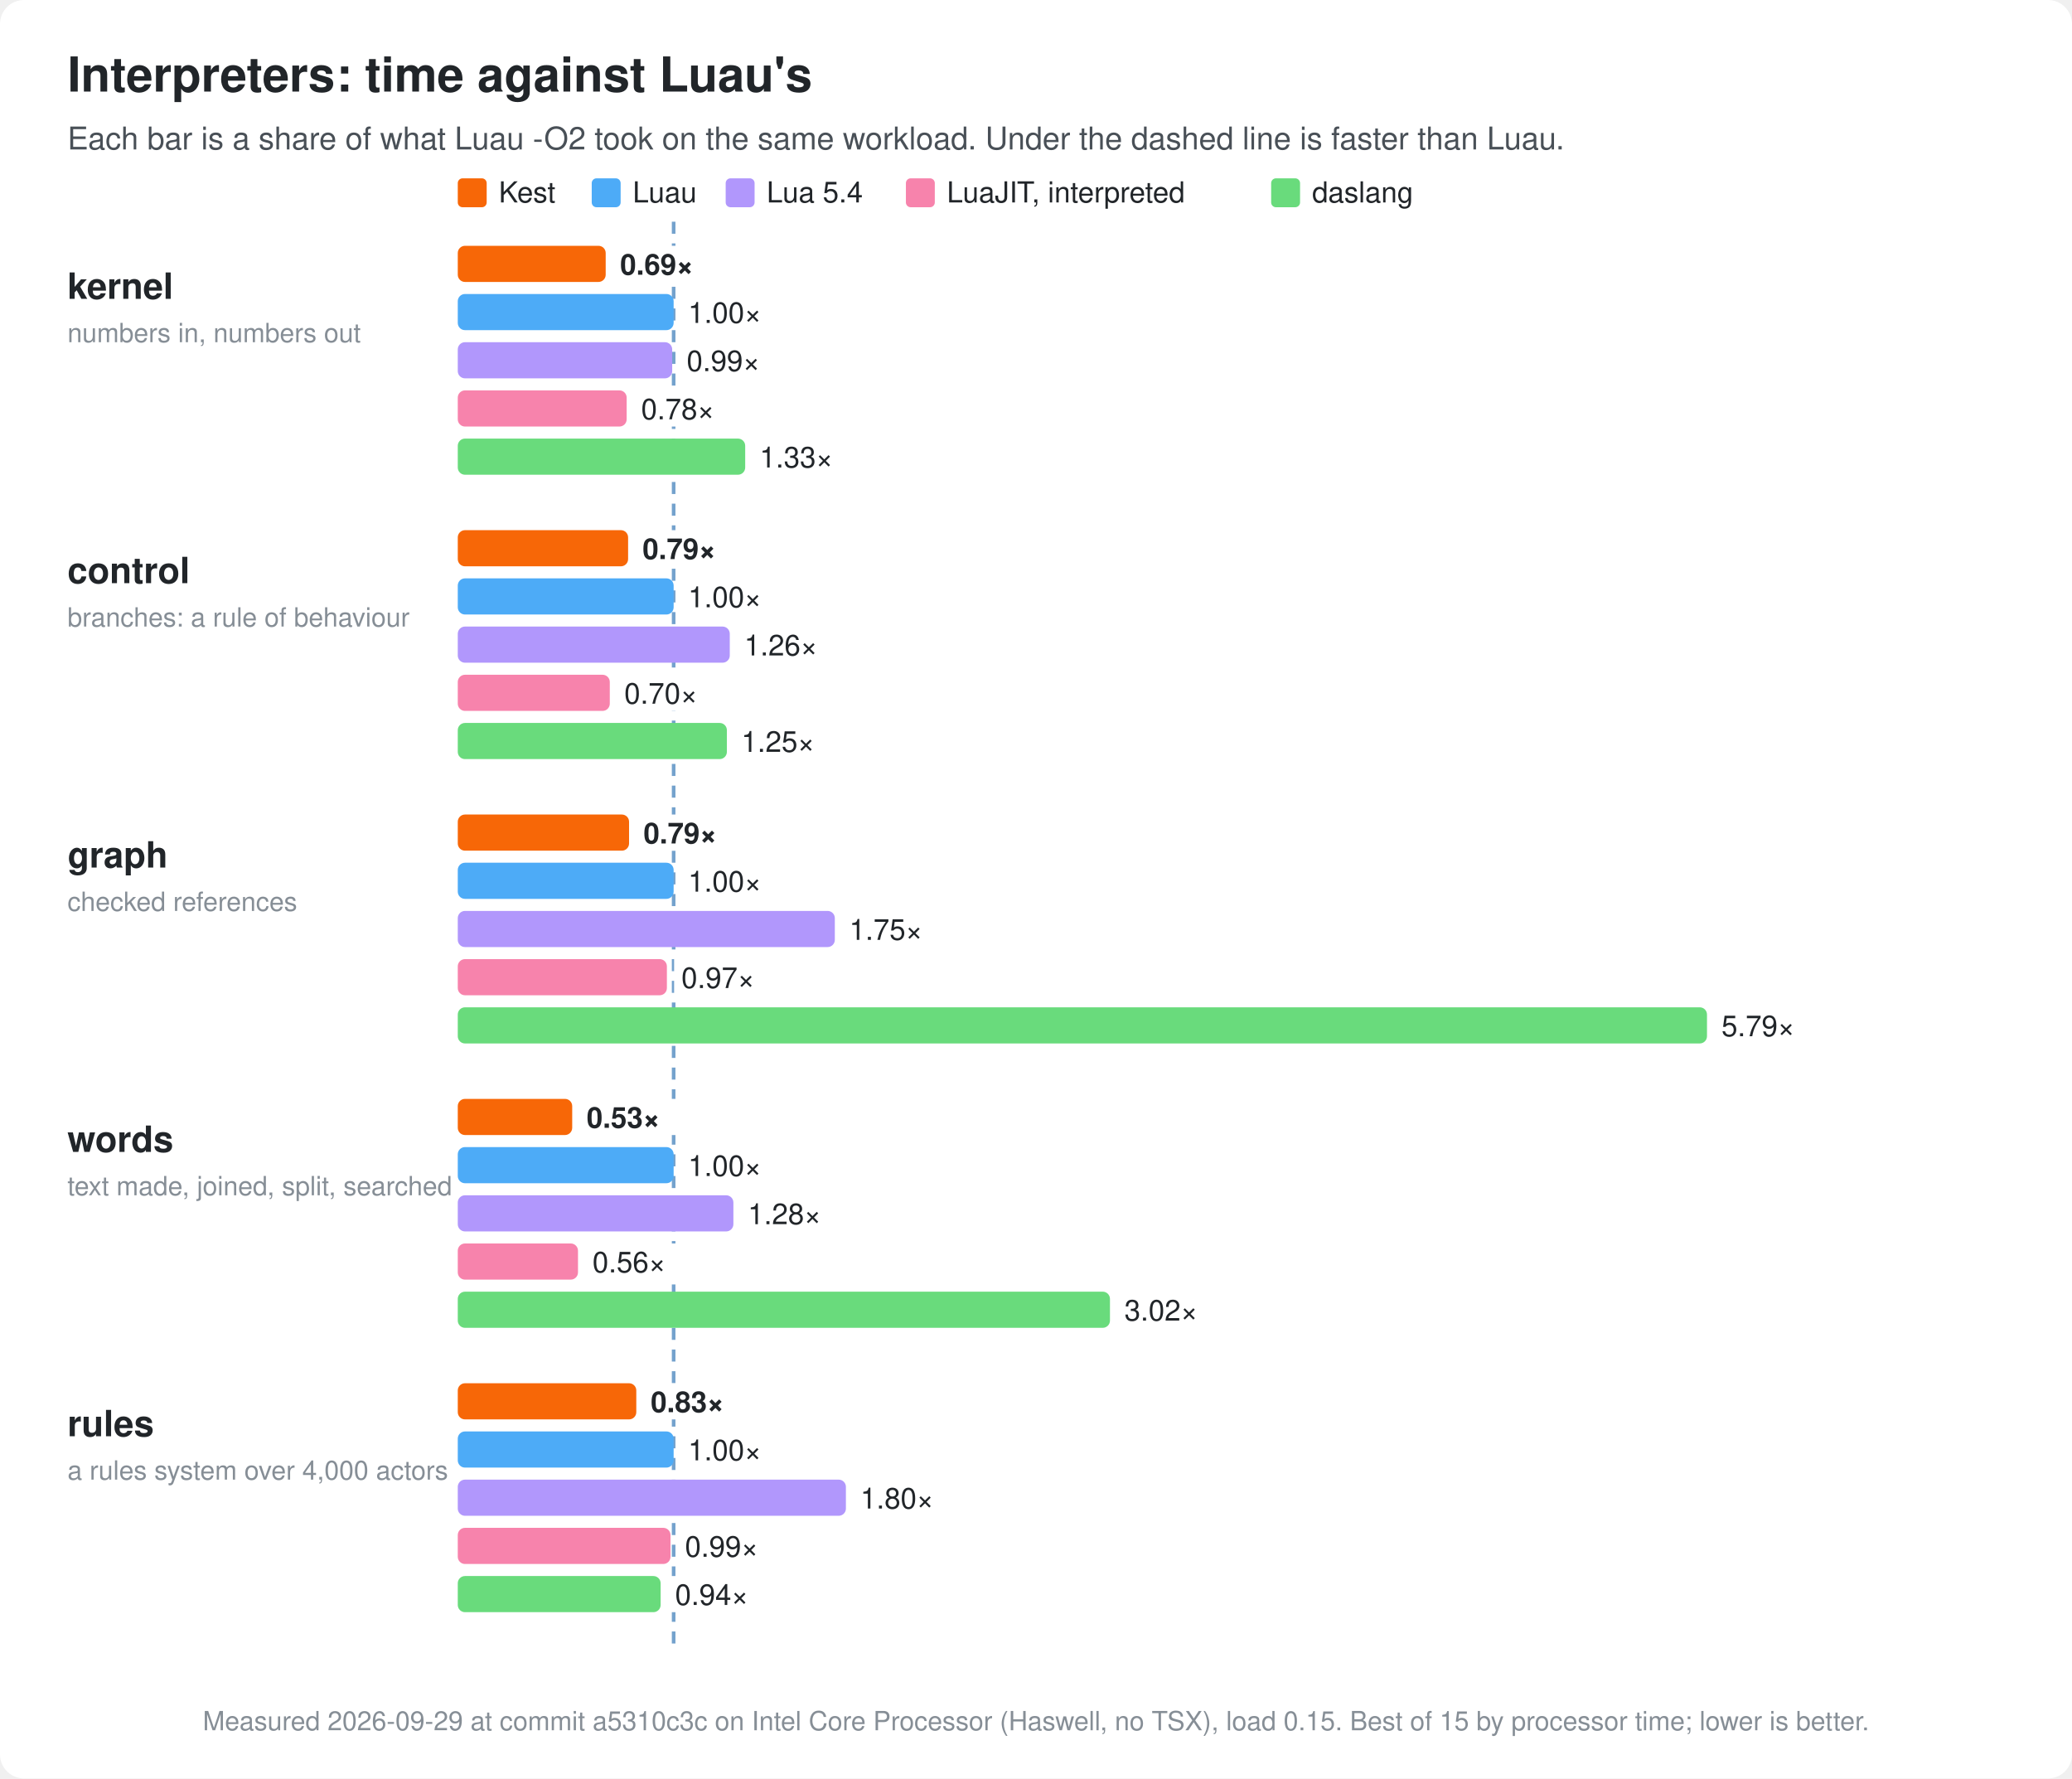
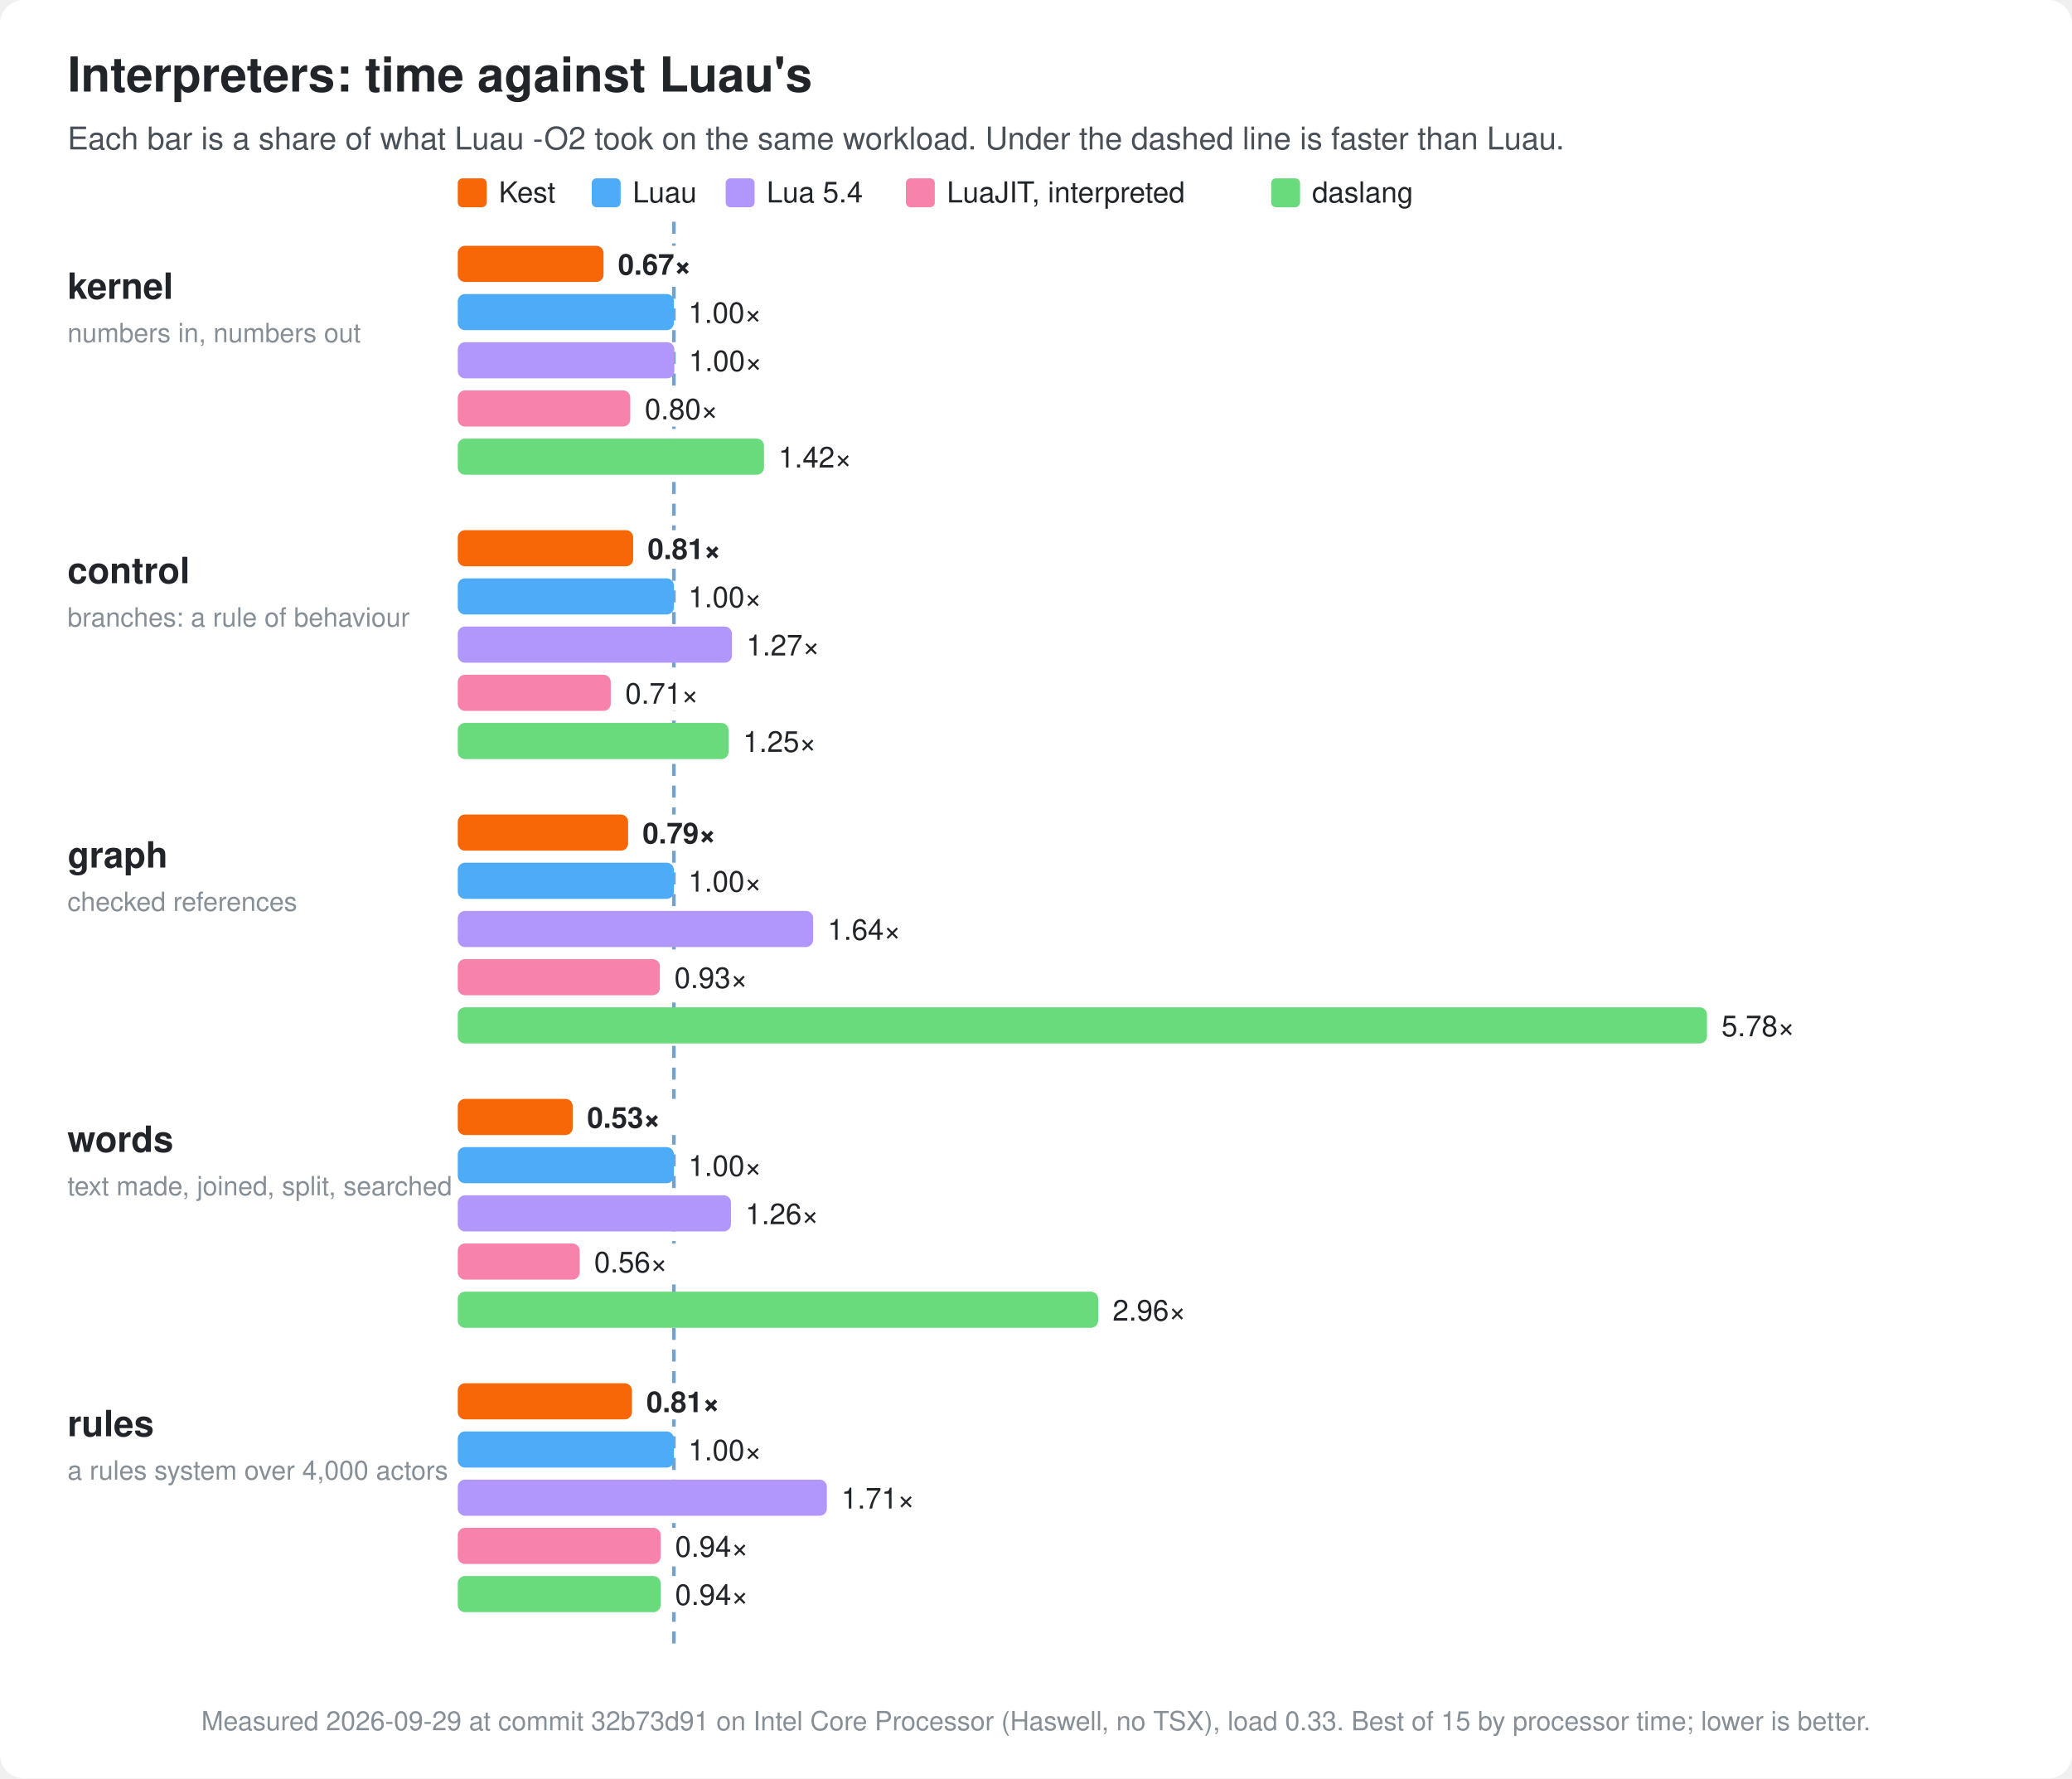
<svg xmlns="http://www.w3.org/2000/svg" width="860" height="738" viewBox="0 0 860 738">
  <rect width="100%" height="100%" rx="10" fill="#ffffff" />
  <text x="28.0" y="38.0" font-family="-apple-system,Segoe UI,Helvetica,Arial,sans-serif" font-size="20" font-weight="bold" fill="#212529" text-anchor="start">Interpreters: time against Luau's</text>
  <text x="28.0" y="62.0" font-family="-apple-system,Segoe UI,Helvetica,Arial,sans-serif" font-size="13" font-weight="normal" fill="#495057" text-anchor="start">Each bar is a share of what Luau -O2 took on the same workload. Under the dashed line is faster than Luau.</text>
  <rect x="190.0" y="74.0" width="12" height="12" rx="2" fill="#f76707" />
  <text x="207.0" y="84.0" font-family="-apple-system,Segoe UI,Helvetica,Arial,sans-serif" font-size="12" font-weight="normal" fill="#212529" text-anchor="start">Kest</text>
  <rect x="245.6" y="74.0" width="12" height="12" rx="2" fill="#4dabf7" />
  <text x="262.6" y="84.0" font-family="-apple-system,Segoe UI,Helvetica,Arial,sans-serif" font-size="12" font-weight="normal" fill="#212529" text-anchor="start">Luau</text>
  <rect x="301.2" y="74.0" width="12" height="12" rx="2" fill="#b197fc" />
  <text x="318.2" y="84.0" font-family="-apple-system,Segoe UI,Helvetica,Arial,sans-serif" font-size="12" font-weight="normal" fill="#212529" text-anchor="start">Lua 5.4</text>
  <rect x="376.0" y="74.0" width="12" height="12" rx="2" fill="#f783ac" />
  <text x="393.0" y="84.0" font-family="-apple-system,Segoe UI,Helvetica,Arial,sans-serif" font-size="12" font-weight="normal" fill="#212529" text-anchor="start">LuaJIT, interpreted</text>
  <rect x="527.6" y="74.0" width="12" height="12" rx="2" fill="#69db7c" />
  <text x="544.6" y="84.0" font-family="-apple-system,Segoe UI,Helvetica,Arial,sans-serif" font-size="12" font-weight="normal" fill="#212529" text-anchor="start">daslang</text>
-   <line x1="279.6" y1="92" x2="279.6" y2="682" stroke="#1864ab" stroke-width="1.5" stroke-dasharray="5,4" opacity="0.6" />
+   <line x1="279.7" y1="92" x2="279.7" y2="682" stroke="#1864ab" stroke-width="1.5" stroke-dasharray="5,4" opacity="0.6" />
  <text x="28.0" y="124.0" font-family="-apple-system,Segoe UI,Helvetica,Arial,sans-serif" font-size="15" font-weight="bold" fill="#212529" text-anchor="start">kernel</text>
  <text x="28.0" y="142.0" font-family="-apple-system,Segoe UI,Helvetica,Arial,sans-serif" font-size="11" font-weight="normal" fill="#868e96" text-anchor="start">numbers in, numbers out</text>
-   <rect x="190" y="102.0" width="61.4" height="15" rx="3" fill="#f76707" />
-   <rect x="254.4" y="102.0" width="44" height="15" fill="#ffffff" />
-   <text x="257.4" y="114.0" font-family="-apple-system,Segoe UI,Helvetica,Arial,sans-serif" font-size="12" font-weight="bold" fill="#212529" text-anchor="start">0.69×</text>
-   <rect x="190" y="122.0" width="89.6" height="15" rx="3" fill="#4dabf7" />
-   <rect x="282.6" y="122.0" width="44" height="15" fill="#ffffff" />
-   <text x="285.6" y="134.0" font-family="-apple-system,Segoe UI,Helvetica,Arial,sans-serif" font-size="12" font-weight="normal" fill="#212529" text-anchor="start">1.00×</text>
-   <rect x="190" y="142.0" width="89.0" height="15" rx="3" fill="#b197fc" />
-   <rect x="282.0" y="142.0" width="44" height="15" fill="#ffffff" />
-   <text x="285.0" y="154.0" font-family="-apple-system,Segoe UI,Helvetica,Arial,sans-serif" font-size="12" font-weight="normal" fill="#212529" text-anchor="start">0.99×</text>
-   <rect x="190" y="162.0" width="70.1" height="15" rx="3" fill="#f783ac" />
-   <rect x="263.1" y="162.0" width="44" height="15" fill="#ffffff" />
-   <text x="266.1" y="174.0" font-family="-apple-system,Segoe UI,Helvetica,Arial,sans-serif" font-size="12" font-weight="normal" fill="#212529" text-anchor="start">0.78×</text>
-   <rect x="190" y="182.0" width="119.3" height="15" rx="3" fill="#69db7c" />
-   <rect x="312.3" y="182.0" width="44" height="15" fill="#ffffff" />
-   <text x="315.3" y="194.0" font-family="-apple-system,Segoe UI,Helvetica,Arial,sans-serif" font-size="12" font-weight="normal" fill="#212529" text-anchor="start">1.33×</text>
+   <rect x="190" y="102.0" width="60.5" height="15" rx="3" fill="#f76707" />
+   <rect x="253.5" y="102.0" width="44" height="15" fill="#ffffff" />
+   <text x="256.5" y="114.0" font-family="-apple-system,Segoe UI,Helvetica,Arial,sans-serif" font-size="12" font-weight="bold" fill="#212529" text-anchor="start">0.67×</text>
+   <rect x="190" y="122.0" width="89.7" height="15" rx="3" fill="#4dabf7" />
+   <rect x="282.7" y="122.0" width="44" height="15" fill="#ffffff" />
+   <text x="285.7" y="134.0" font-family="-apple-system,Segoe UI,Helvetica,Arial,sans-serif" font-size="12" font-weight="normal" fill="#212529" text-anchor="start">1.00×</text>
+   <rect x="190" y="142.0" width="89.9" height="15" rx="3" fill="#b197fc" />
+   <rect x="282.9" y="142.0" width="44" height="15" fill="#ffffff" />
+   <text x="285.9" y="154.0" font-family="-apple-system,Segoe UI,Helvetica,Arial,sans-serif" font-size="12" font-weight="normal" fill="#212529" text-anchor="start">1.00×</text>
+   <rect x="190" y="162.0" width="71.6" height="15" rx="3" fill="#f783ac" />
+   <rect x="264.6" y="162.0" width="44" height="15" fill="#ffffff" />
+   <text x="267.6" y="174.0" font-family="-apple-system,Segoe UI,Helvetica,Arial,sans-serif" font-size="12" font-weight="normal" fill="#212529" text-anchor="start">0.80×</text>
+   <rect x="190" y="182.0" width="127.1" height="15" rx="3" fill="#69db7c" />
+   <rect x="320.1" y="182.0" width="44" height="15" fill="#ffffff" />
+   <text x="323.1" y="194.0" font-family="-apple-system,Segoe UI,Helvetica,Arial,sans-serif" font-size="12" font-weight="normal" fill="#212529" text-anchor="start">1.42×</text>
  <text x="28.0" y="242.0" font-family="-apple-system,Segoe UI,Helvetica,Arial,sans-serif" font-size="15" font-weight="bold" fill="#212529" text-anchor="start">control</text>
  <text x="28.0" y="260.0" font-family="-apple-system,Segoe UI,Helvetica,Arial,sans-serif" font-size="11" font-weight="normal" fill="#868e96" text-anchor="start">branches: a rule of behaviour</text>
-   <rect x="190" y="220.0" width="70.7" height="15" rx="3" fill="#f76707" />
-   <rect x="263.7" y="220.0" width="44" height="15" fill="#ffffff" />
-   <text x="266.7" y="232.0" font-family="-apple-system,Segoe UI,Helvetica,Arial,sans-serif" font-size="12" font-weight="bold" fill="#212529" text-anchor="start">0.79×</text>
-   <rect x="190" y="240.0" width="89.6" height="15" rx="3" fill="#4dabf7" />
-   <rect x="282.6" y="240.0" width="44" height="15" fill="#ffffff" />
-   <text x="285.6" y="252.0" font-family="-apple-system,Segoe UI,Helvetica,Arial,sans-serif" font-size="12" font-weight="normal" fill="#212529" text-anchor="start">1.00×</text>
-   <rect x="190" y="260.0" width="112.9" height="15" rx="3" fill="#b197fc" />
-   <rect x="305.9" y="260.0" width="44" height="15" fill="#ffffff" />
-   <text x="308.9" y="272.0" font-family="-apple-system,Segoe UI,Helvetica,Arial,sans-serif" font-size="12" font-weight="normal" fill="#212529" text-anchor="start">1.26×</text>
-   <rect x="190" y="280.0" width="63.1" height="15" rx="3" fill="#f783ac" />
-   <rect x="256.1" y="280.0" width="44" height="15" fill="#ffffff" />
-   <text x="259.1" y="292.0" font-family="-apple-system,Segoe UI,Helvetica,Arial,sans-serif" font-size="12" font-weight="normal" fill="#212529" text-anchor="start">0.70×</text>
-   <rect x="190" y="300.0" width="111.7" height="15" rx="3" fill="#69db7c" />
-   <rect x="304.7" y="300.0" width="44" height="15" fill="#ffffff" />
-   <text x="307.7" y="312.0" font-family="-apple-system,Segoe UI,Helvetica,Arial,sans-serif" font-size="12" font-weight="normal" fill="#212529" text-anchor="start">1.25×</text>
+   <rect x="190" y="220.0" width="72.8" height="15" rx="3" fill="#f76707" />
+   <rect x="265.8" y="220.0" width="44" height="15" fill="#ffffff" />
+   <text x="268.8" y="232.0" font-family="-apple-system,Segoe UI,Helvetica,Arial,sans-serif" font-size="12" font-weight="bold" fill="#212529" text-anchor="start">0.81×</text>
+   <rect x="190" y="240.0" width="89.7" height="15" rx="3" fill="#4dabf7" />
+   <rect x="282.7" y="240.0" width="44" height="15" fill="#ffffff" />
+   <text x="285.7" y="252.0" font-family="-apple-system,Segoe UI,Helvetica,Arial,sans-serif" font-size="12" font-weight="normal" fill="#212529" text-anchor="start">1.00×</text>
+   <rect x="190" y="260.0" width="113.8" height="15" rx="3" fill="#b197fc" />
+   <rect x="306.8" y="260.0" width="44" height="15" fill="#ffffff" />
+   <text x="309.8" y="272.0" font-family="-apple-system,Segoe UI,Helvetica,Arial,sans-serif" font-size="12" font-weight="normal" fill="#212529" text-anchor="start">1.27×</text>
+   <rect x="190" y="280.0" width="63.5" height="15" rx="3" fill="#f783ac" />
+   <rect x="256.5" y="280.0" width="44" height="15" fill="#ffffff" />
+   <text x="259.5" y="292.0" font-family="-apple-system,Segoe UI,Helvetica,Arial,sans-serif" font-size="12" font-weight="normal" fill="#212529" text-anchor="start">0.71×</text>
+   <rect x="190" y="300.0" width="112.4" height="15" rx="3" fill="#69db7c" />
+   <rect x="305.4" y="300.0" width="44" height="15" fill="#ffffff" />
+   <text x="308.4" y="312.0" font-family="-apple-system,Segoe UI,Helvetica,Arial,sans-serif" font-size="12" font-weight="normal" fill="#212529" text-anchor="start">1.25×</text>
  <text x="28.0" y="360.0" font-family="-apple-system,Segoe UI,Helvetica,Arial,sans-serif" font-size="15" font-weight="bold" fill="#212529" text-anchor="start">graph</text>
  <text x="28.0" y="378.0" font-family="-apple-system,Segoe UI,Helvetica,Arial,sans-serif" font-size="11" font-weight="normal" fill="#868e96" text-anchor="start">checked references</text>
-   <rect x="190" y="338.0" width="71.1" height="15" rx="3" fill="#f76707" />
-   <rect x="264.1" y="338.0" width="44" height="15" fill="#ffffff" />
-   <text x="267.1" y="350.0" font-family="-apple-system,Segoe UI,Helvetica,Arial,sans-serif" font-size="12" font-weight="bold" fill="#212529" text-anchor="start">0.79×</text>
-   <rect x="190" y="358.0" width="89.6" height="15" rx="3" fill="#4dabf7" />
-   <rect x="282.6" y="358.0" width="44" height="15" fill="#ffffff" />
-   <text x="285.6" y="370.0" font-family="-apple-system,Segoe UI,Helvetica,Arial,sans-serif" font-size="12" font-weight="normal" fill="#212529" text-anchor="start">1.00×</text>
-   <rect x="190" y="378.0" width="156.5" height="15" rx="3" fill="#b197fc" />
-   <rect x="349.5" y="378.0" width="44" height="15" fill="#ffffff" />
-   <text x="352.5" y="390.0" font-family="-apple-system,Segoe UI,Helvetica,Arial,sans-serif" font-size="12" font-weight="normal" fill="#212529" text-anchor="start">1.75×</text>
-   <rect x="190" y="398.0" width="86.8" height="15" rx="3" fill="#f783ac" />
-   <rect x="279.8" y="398.0" width="44" height="15" fill="#ffffff" />
-   <text x="282.8" y="410.0" font-family="-apple-system,Segoe UI,Helvetica,Arial,sans-serif" font-size="12" font-weight="normal" fill="#212529" text-anchor="start">0.97×</text>
+   <rect x="190" y="338.0" width="70.7" height="15" rx="3" fill="#f76707" />
+   <rect x="263.7" y="338.0" width="44" height="15" fill="#ffffff" />
+   <text x="266.7" y="350.0" font-family="-apple-system,Segoe UI,Helvetica,Arial,sans-serif" font-size="12" font-weight="bold" fill="#212529" text-anchor="start">0.79×</text>
+   <rect x="190" y="358.0" width="89.7" height="15" rx="3" fill="#4dabf7" />
+   <rect x="282.7" y="358.0" width="44" height="15" fill="#ffffff" />
+   <text x="285.7" y="370.0" font-family="-apple-system,Segoe UI,Helvetica,Arial,sans-serif" font-size="12" font-weight="normal" fill="#212529" text-anchor="start">1.00×</text>
+   <rect x="190" y="378.0" width="147.5" height="15" rx="3" fill="#b197fc" />
+   <rect x="340.5" y="378.0" width="44" height="15" fill="#ffffff" />
+   <text x="343.5" y="390.0" font-family="-apple-system,Segoe UI,Helvetica,Arial,sans-serif" font-size="12" font-weight="normal" fill="#212529" text-anchor="start">1.64×</text>
+   <rect x="190" y="398.0" width="83.9" height="15" rx="3" fill="#f783ac" />
+   <rect x="276.9" y="398.0" width="44" height="15" fill="#ffffff" />
+   <text x="279.9" y="410.0" font-family="-apple-system,Segoe UI,Helvetica,Arial,sans-serif" font-size="12" font-weight="normal" fill="#212529" text-anchor="start">0.93×</text>
  <rect x="190" y="418.0" width="518.5" height="15" rx="3" fill="#69db7c" />
  <rect x="711.5" y="418.0" width="44" height="15" fill="#ffffff" />
-   <text x="714.5" y="430.0" font-family="-apple-system,Segoe UI,Helvetica,Arial,sans-serif" font-size="12" font-weight="normal" fill="#212529" text-anchor="start">5.79×</text>
+   <text x="714.5" y="430.0" font-family="-apple-system,Segoe UI,Helvetica,Arial,sans-serif" font-size="12" font-weight="normal" fill="#212529" text-anchor="start">5.78×</text>
  <text x="28.0" y="478.0" font-family="-apple-system,Segoe UI,Helvetica,Arial,sans-serif" font-size="15" font-weight="bold" fill="#212529" text-anchor="start">words</text>
  <text x="28.0" y="496.0" font-family="-apple-system,Segoe UI,Helvetica,Arial,sans-serif" font-size="11" font-weight="normal" fill="#868e96" text-anchor="start">text made, joined, split, searched</text>
-   <rect x="190" y="456.0" width="47.5" height="15" rx="3" fill="#f76707" />
-   <rect x="240.5" y="456.0" width="44" height="15" fill="#ffffff" />
-   <text x="243.5" y="468.0" font-family="-apple-system,Segoe UI,Helvetica,Arial,sans-serif" font-size="12" font-weight="bold" fill="#212529" text-anchor="start">0.53×</text>
-   <rect x="190" y="476.0" width="89.6" height="15" rx="3" fill="#4dabf7" />
-   <rect x="282.6" y="476.0" width="44" height="15" fill="#ffffff" />
-   <text x="285.6" y="488.0" font-family="-apple-system,Segoe UI,Helvetica,Arial,sans-serif" font-size="12" font-weight="normal" fill="#212529" text-anchor="start">1.00×</text>
-   <rect x="190" y="496.0" width="114.4" height="15" rx="3" fill="#b197fc" />
-   <rect x="307.4" y="496.0" width="44" height="15" fill="#ffffff" />
-   <text x="310.4" y="508.0" font-family="-apple-system,Segoe UI,Helvetica,Arial,sans-serif" font-size="12" font-weight="normal" fill="#212529" text-anchor="start">1.28×</text>
-   <rect x="190" y="516.0" width="49.9" height="15" rx="3" fill="#f783ac" />
-   <rect x="242.9" y="516.0" width="44" height="15" fill="#ffffff" />
-   <text x="245.9" y="528.0" font-family="-apple-system,Segoe UI,Helvetica,Arial,sans-serif" font-size="12" font-weight="normal" fill="#212529" text-anchor="start">0.56×</text>
-   <rect x="190" y="536.0" width="270.7" height="15" rx="3" fill="#69db7c" />
-   <rect x="463.7" y="536.0" width="44" height="15" fill="#ffffff" />
-   <text x="466.7" y="548.0" font-family="-apple-system,Segoe UI,Helvetica,Arial,sans-serif" font-size="12" font-weight="normal" fill="#212529" text-anchor="start">3.02×</text>
+   <rect x="190" y="456.0" width="47.7" height="15" rx="3" fill="#f76707" />
+   <rect x="240.7" y="456.0" width="44" height="15" fill="#ffffff" />
+   <text x="243.7" y="468.0" font-family="-apple-system,Segoe UI,Helvetica,Arial,sans-serif" font-size="12" font-weight="bold" fill="#212529" text-anchor="start">0.53×</text>
+   <rect x="190" y="476.0" width="89.7" height="15" rx="3" fill="#4dabf7" />
+   <rect x="282.7" y="476.0" width="44" height="15" fill="#ffffff" />
+   <text x="285.7" y="488.0" font-family="-apple-system,Segoe UI,Helvetica,Arial,sans-serif" font-size="12" font-weight="normal" fill="#212529" text-anchor="start">1.00×</text>
+   <rect x="190" y="496.0" width="113.4" height="15" rx="3" fill="#b197fc" />
+   <rect x="306.4" y="496.0" width="44" height="15" fill="#ffffff" />
+   <text x="309.4" y="508.0" font-family="-apple-system,Segoe UI,Helvetica,Arial,sans-serif" font-size="12" font-weight="normal" fill="#212529" text-anchor="start">1.26×</text>
+   <rect x="190" y="516.0" width="50.6" height="15" rx="3" fill="#f783ac" />
+   <rect x="243.6" y="516.0" width="44" height="15" fill="#ffffff" />
+   <text x="246.6" y="528.0" font-family="-apple-system,Segoe UI,Helvetica,Arial,sans-serif" font-size="12" font-weight="normal" fill="#212529" text-anchor="start">0.56×</text>
+   <rect x="190" y="536.0" width="265.8" height="15" rx="3" fill="#69db7c" />
+   <rect x="458.8" y="536.0" width="44" height="15" fill="#ffffff" />
+   <text x="461.8" y="548.0" font-family="-apple-system,Segoe UI,Helvetica,Arial,sans-serif" font-size="12" font-weight="normal" fill="#212529" text-anchor="start">2.96×</text>
  <text x="28.0" y="596.0" font-family="-apple-system,Segoe UI,Helvetica,Arial,sans-serif" font-size="15" font-weight="bold" fill="#212529" text-anchor="start">rules</text>
  <text x="28.0" y="614.0" font-family="-apple-system,Segoe UI,Helvetica,Arial,sans-serif" font-size="11" font-weight="normal" fill="#868e96" text-anchor="start">a rules system over 4,000 actors</text>
-   <rect x="190" y="574.0" width="74.1" height="15" rx="3" fill="#f76707" />
-   <rect x="267.1" y="574.0" width="44" height="15" fill="#ffffff" />
-   <text x="270.1" y="586.0" font-family="-apple-system,Segoe UI,Helvetica,Arial,sans-serif" font-size="12" font-weight="bold" fill="#212529" text-anchor="start">0.83×</text>
-   <rect x="190" y="594.0" width="89.6" height="15" rx="3" fill="#4dabf7" />
-   <rect x="282.6" y="594.0" width="44" height="15" fill="#ffffff" />
-   <text x="285.6" y="606.0" font-family="-apple-system,Segoe UI,Helvetica,Arial,sans-serif" font-size="12" font-weight="normal" fill="#212529" text-anchor="start">1.00×</text>
-   <rect x="190" y="614.0" width="161.1" height="15" rx="3" fill="#b197fc" />
-   <rect x="354.1" y="614.0" width="44" height="15" fill="#ffffff" />
-   <text x="357.1" y="626.0" font-family="-apple-system,Segoe UI,Helvetica,Arial,sans-serif" font-size="12" font-weight="normal" fill="#212529" text-anchor="start">1.80×</text>
-   <rect x="190" y="634.0" width="88.3" height="15" rx="3" fill="#f783ac" />
-   <rect x="281.3" y="634.0" width="44" height="15" fill="#ffffff" />
-   <text x="284.3" y="646.0" font-family="-apple-system,Segoe UI,Helvetica,Arial,sans-serif" font-size="12" font-weight="normal" fill="#212529" text-anchor="start">0.99×</text>
+   <rect x="190" y="574.0" width="72.3" height="15" rx="3" fill="#f76707" />
+   <rect x="265.3" y="574.0" width="44" height="15" fill="#ffffff" />
+   <text x="268.3" y="586.0" font-family="-apple-system,Segoe UI,Helvetica,Arial,sans-serif" font-size="12" font-weight="bold" fill="#212529" text-anchor="start">0.81×</text>
+   <rect x="190" y="594.0" width="89.7" height="15" rx="3" fill="#4dabf7" />
+   <rect x="282.7" y="594.0" width="44" height="15" fill="#ffffff" />
+   <text x="285.7" y="606.0" font-family="-apple-system,Segoe UI,Helvetica,Arial,sans-serif" font-size="12" font-weight="normal" fill="#212529" text-anchor="start">1.00×</text>
+   <rect x="190" y="614.0" width="153.2" height="15" rx="3" fill="#b197fc" />
+   <rect x="346.2" y="614.0" width="44" height="15" fill="#ffffff" />
+   <text x="349.2" y="626.0" font-family="-apple-system,Segoe UI,Helvetica,Arial,sans-serif" font-size="12" font-weight="normal" fill="#212529" text-anchor="start">1.71×</text>
+   <rect x="190" y="634.0" width="84.2" height="15" rx="3" fill="#f783ac" />
+   <rect x="277.2" y="634.0" width="44" height="15" fill="#ffffff" />
+   <text x="280.2" y="646.0" font-family="-apple-system,Segoe UI,Helvetica,Arial,sans-serif" font-size="12" font-weight="normal" fill="#212529" text-anchor="start">0.94×</text>
  <rect x="190" y="654.0" width="84.2" height="15" rx="3" fill="#69db7c" />
  <rect x="277.2" y="654.0" width="44" height="15" fill="#ffffff" />
  <text x="280.2" y="666.0" font-family="-apple-system,Segoe UI,Helvetica,Arial,sans-serif" font-size="12" font-weight="normal" fill="#212529" text-anchor="start">0.94×</text>
-   <text x="430.0" y="718.0" font-family="-apple-system,Segoe UI,Helvetica,Arial,sans-serif" font-size="11" font-weight="normal" fill="#868e96" text-anchor="middle">Measured 2026-09-29 at commit a5310c3c on Intel Core Processor (Haswell, no TSX), load 0.15. Best of 15 by processor time; lower is better.</text>
+   <text x="430.0" y="718.0" font-family="-apple-system,Segoe UI,Helvetica,Arial,sans-serif" font-size="11" font-weight="normal" fill="#868e96" text-anchor="middle">Measured 2026-09-29 at commit 32b73d91 on Intel Core Processor (Haswell, no TSX), load 0.33. Best of 15 by processor time; lower is better.</text>
</svg>
